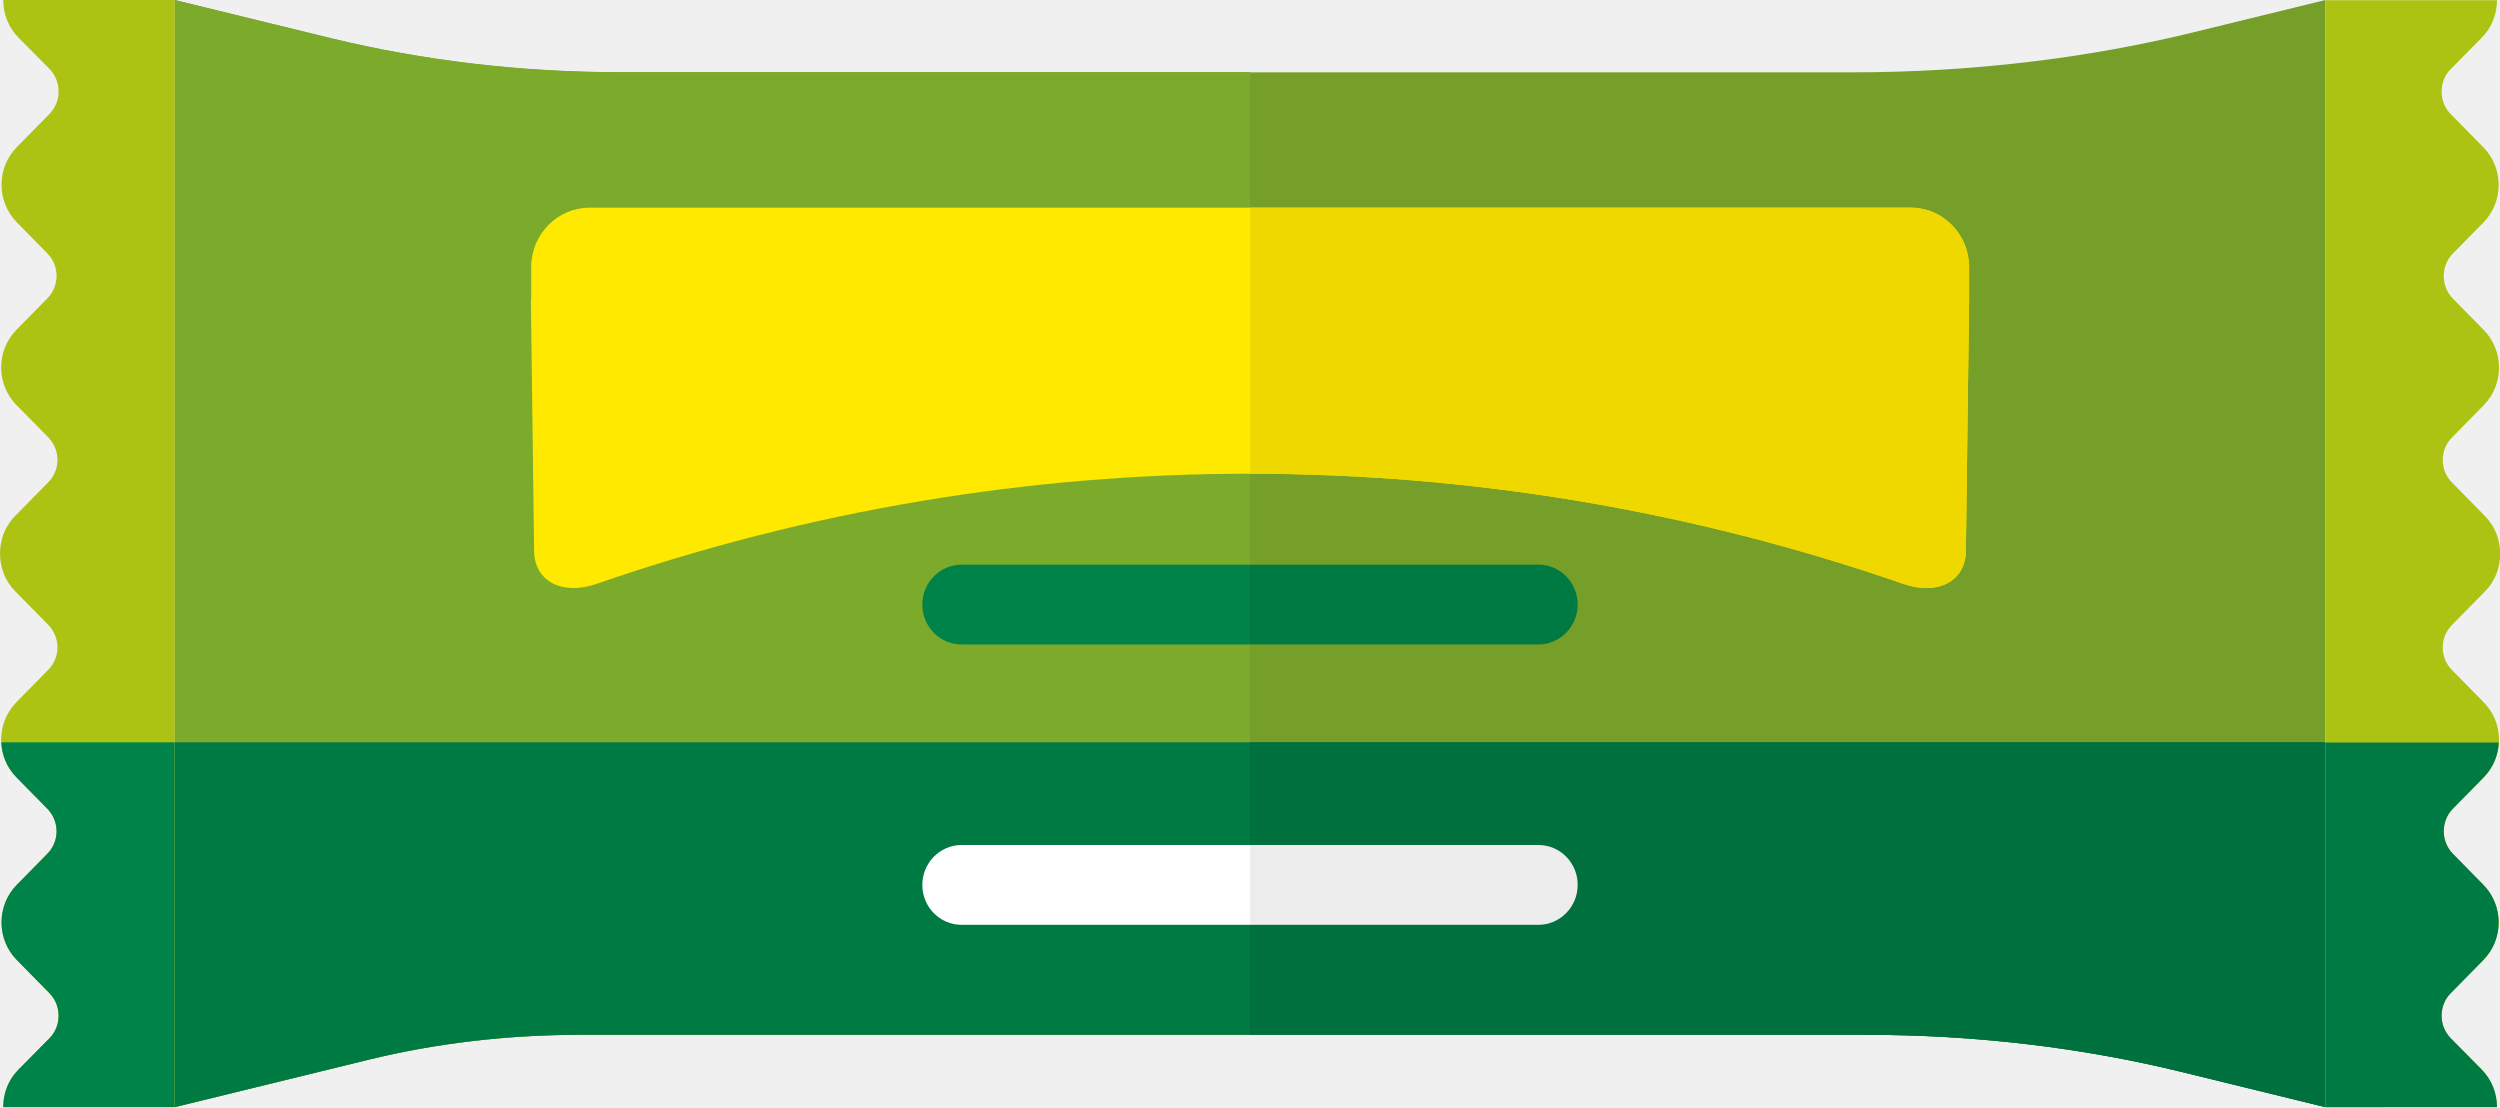
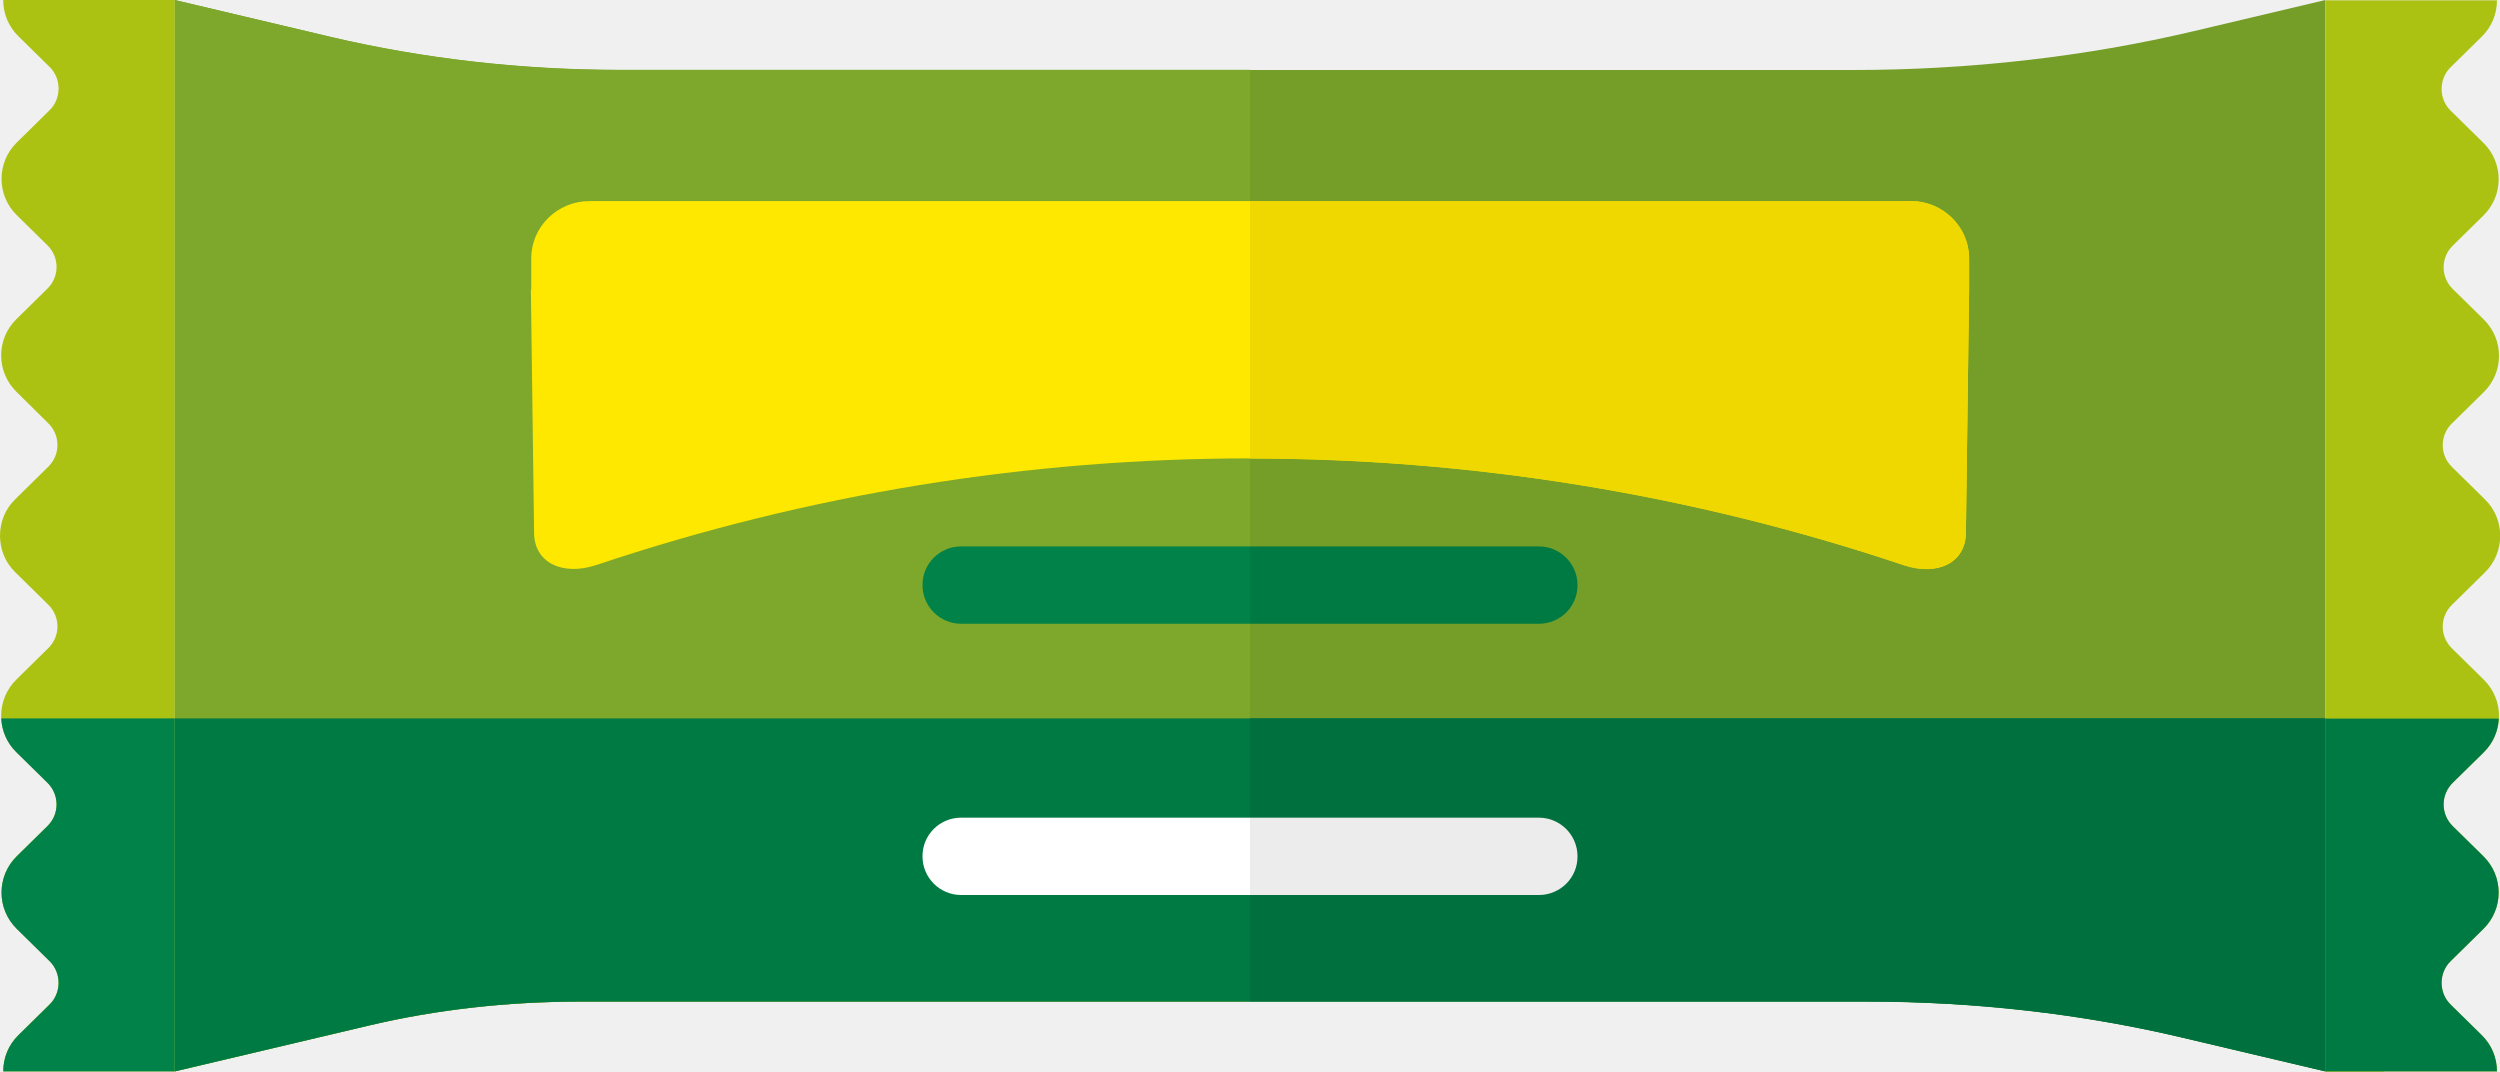
- <svg xmlns="http://www.w3.org/2000/svg" version="1.1" viewBox="0 0 140 62">
-   <path fill="#759F28" d="M122.13,60.02l8.09,1.98V0l-7.35,1.8c-6.08,1.49-12.57,2.25-19.12,2.25H70H34.73   c-5.54,0-11.03-0.65-16.18-1.9L9.78,0v62l10.87-2.66c3.76-0.92,7.76-1.39,11.8-1.39H70h34.54   C110.56,57.95,116.53,58.66,122.13,60.02" />
-   <path fill="#7CAA2B" d="M34.73,4.04c-5.54,0-11.03-0.65-16.18-1.9L9.78,0v62l10.87-2.66c3.76-0.92,7.76-1.39,11.8-1.39H70V4.04   H34.73z" />
-   <path fill="#007A43" d="M20.66,59.34c3.76-0.92,7.76-1.39,11.8-1.39H70h34.54c6.02,0,11.99,0.7,17.59,2.07l8.09,1.98V41.57H9.78V62   L20.66,59.34z" />
-   <path fill="#00713E" d="M70,41.57v16.38h34.54c6.02,0,11.99,0.7,17.59,2.07l8.09,1.98V41.57H70z" />
-   <path fill="#ACC313" d="M6.5,0L6.5,0H0.18c0,0.79,0.3,1.54,0.85,2.1l1.74,1.76C3.1,4.2,3.28,4.65,3.28,5.12   c0,0.48-0.18,0.92-0.51,1.26L0.94,8.24c-1.14,1.16-1.14,3.05,0,4.21l1.71,1.74c0.69,0.69,0.69,1.83,0,2.52l-1.73,1.76   c-1.14,1.16-1.14,3.05,0,4.21l1.78,1.81c0.69,0.7,0.69,1.83,0,2.52l-1.84,1.87C0.28,29.46,0,30.23,0,31c0,0.77,0.28,1.54,0.86,2.12   l1.84,1.87c0.69,0.69,0.69,1.83,0,2.52l-1.78,1.81c-1.14,1.16-1.14,3.05,0,4.21l1.73,1.76c0.69,0.7,0.69,1.83,0,2.52l-1.71,1.74   c-1.14,1.16-1.14,3.05,0,4.21l1.83,1.86c0.33,0.34,0.51,0.78,0.51,1.26c0,0.48-0.18,0.93-0.51,1.26L1.03,59.9   c-0.55,0.56-0.85,1.3-0.85,2.1H6.5h3.28V0H6.5z" />
-   <path fill="#008349" d="M2.65,45.29c0.69,0.7,0.69,1.83,0,2.52l-1.71,1.74c-1.14,1.16-1.14,3.05,0,4.21l1.83,1.86   c0.33,0.34,0.51,0.78,0.51,1.26c0,0.48-0.18,0.93-0.51,1.26L1.03,59.9c-0.55,0.56-0.85,1.3-0.85,2.1H6.5h3.28V41.57H0.07   c0.03,0.71,0.31,1.41,0.84,1.95L2.65,45.29z" />
-   <path fill="#ACC313" d="M133.5,62L133.5,62h6.33c0-0.79-0.3-1.54-0.85-2.1l-1.74-1.76c-0.33-0.34-0.51-0.78-0.51-1.26   c0-0.48,0.18-0.93,0.51-1.26l1.83-1.86c1.14-1.16,1.14-3.05,0-4.21l-1.71-1.74c-0.68-0.7-0.68-1.83,0-2.52l1.73-1.76   c1.14-1.16,1.14-3.05,0-4.2l-1.78-1.81c-0.69-0.69-0.69-1.83,0-2.52l1.84-1.87c0.58-0.58,0.86-1.35,0.86-2.12   c0-0.77-0.28-1.54-0.86-2.12l-1.84-1.87c-0.69-0.69-0.69-1.83,0-2.52l1.78-1.81c1.14-1.16,1.14-3.05,0-4.21l-1.73-1.76   c-0.68-0.69-0.68-1.83,0-2.52l1.71-1.74c1.14-1.16,1.14-3.05,0-4.21l-1.83-1.86c-0.33-0.34-0.51-0.78-0.51-1.26   c0-0.48,0.18-0.93,0.51-1.26l1.74-1.76c0.55-0.56,0.85-1.3,0.85-2.1h-6.33h-3.28v62H133.5z" />
-   <path fill="#007A43" d="M130.22,62h3.28h6.33c0-0.79-0.3-1.54-0.85-2.1l-1.74-1.76c-0.33-0.34-0.51-0.78-0.51-1.26   c0-0.48,0.18-0.93,0.51-1.26l1.83-1.86c1.14-1.16,1.14-3.05,0-4.21l-1.71-1.74c-0.68-0.69-0.68-1.83,0-2.52l1.73-1.76   c0.53-0.54,0.81-1.24,0.84-1.95h-9.71V62z" />
-   <path fill="#EDEDED" d="M86.15,51.79H70v-4.47h16.15c1.22,0,2.2,1,2.2,2.23C88.35,50.79,87.36,51.79,86.15,51.79" />
-   <path fill="#FFFFFF" d="M53.85,47.32H70v4.47H53.85c-1.22,0-2.2-1-2.2-2.23C51.65,48.32,52.64,47.32,53.85,47.32" />
-   <path fill="#007A43" d="M86.15,36.09H70v-4.47h16.15c1.22,0,2.2,1,2.2,2.23C88.35,35.09,87.36,36.09,86.15,36.09" />
-   <path fill="#008349" d="M53.85,31.62H70v4.47H53.85c-1.22,0-2.2-1-2.2-2.23C51.65,32.62,52.64,31.62,53.85,31.62" />
-   <path fill="#FFE900" d="M107.01,11.63H33.01c-1.79,0-3.26,1.49-3.26,3.31v1.82h-0.02c0.06,4.7,0.12,9.4,0.18,14.1   c0.02,1.7,1.58,2.5,3.49,1.84c23.73-8.23,49.47-8.23,73.2,0c1.9,0.66,3.46-0.13,3.49-1.84c0.06-4.69,0.12-9.39,0.18-14.08v-1.84   C110.26,13.12,108.8,11.63,107.01,11.63" />
-   <path fill="#EFD700" d="M107.01,11.63H70v14.9c12.37,0,24.74,2.06,36.6,6.17c1.9,0.66,3.46-0.13,3.49-1.84   c0.06-4.69,0.12-9.39,0.18-14.08v-1.84C110.26,13.12,108.8,11.63,107.01,11.63" />
+ <svg xmlns="http://www.w3.org/2000/svg" version="1.1" viewBox="0 0 140 60">
+   <path fill="#759E28" d="M122.13,58.09l8.09,1.91V0l-7.35,1.74c-6.09,1.44-12.57,2.18-19.12,2.18H70H34.73   c-5.54,0-11.03-0.63-16.18-1.84L9.78,0v60l10.87-2.57c3.76-0.89,7.76-1.34,11.81-1.34H70h34.54   C110.56,56.09,116.53,56.77,122.13,58.09z" />
+   <path fill="#7DA82B" d="M34.73,3.91c-5.54,0-11.03-0.63-16.18-1.84L9.78,0v60l10.87-2.57c3.76-0.89,7.76-1.34,11.81-1.34H70V3.91   H34.73z" />
+   <path fill="#ABC213" d="M6.5,0L6.5,0L0.18,0c0,0.77,0.3,1.49,0.85,2.03l1.74,1.71C3.1,4.06,3.28,4.49,3.28,4.96   c0,0.46-0.18,0.9-0.51,1.22l-1.83,1.8c-1.14,1.12-1.14,2.95,0,4.07l1.71,1.68c0.69,0.67,0.69,1.77,0,2.44l-1.73,1.7   c-1.14,1.12-1.14,2.95,0,4.07L2.7,23.7c0.69,0.67,0.69,1.77,0,2.44l-1.84,1.81C0.28,28.51,0,29.26,0,30c0,0.74,0.28,1.49,0.86,2.05   l1.84,1.81c0.69,0.67,0.69,1.77,0,2.44l-1.78,1.75c-1.14,1.12-1.14,2.95,0,4.07l1.73,1.7c0.69,0.67,0.69,1.77,0,2.44l-1.71,1.68   c-1.14,1.12-1.14,2.95,0,4.07l1.83,1.8c0.33,0.32,0.51,0.76,0.51,1.22s-0.18,0.9-0.51,1.22l-1.74,1.71   C0.48,58.51,0.18,59.23,0.18,60H6.5h3.28V0H6.5z" />
+   <path fill="#ABC213" d="M133.5,60L133.5,60l6.33,0c0-0.77-0.3-1.49-0.85-2.03l-1.74-1.71c-0.33-0.32-0.51-0.76-0.51-1.22   c0-0.46,0.18-0.9,0.51-1.22l1.83-1.8c1.14-1.12,1.14-2.95,0-4.07l-1.71-1.68c-0.69-0.67-0.69-1.77,0-2.44l1.73-1.7   c1.14-1.12,1.14-2.95,0-4.07l-1.78-1.75c-0.69-0.67-0.69-1.77,0-2.44l1.84-1.81c0.58-0.57,0.86-1.31,0.86-2.05   c0-0.74-0.28-1.49-0.86-2.05l-1.84-1.81c-0.69-0.67-0.69-1.77,0-2.44l1.78-1.75c1.14-1.12,1.14-2.95,0-4.07l-1.73-1.7   c-0.69-0.67-0.69-1.77,0-2.44l1.71-1.68c1.14-1.12,1.14-2.95,0-4.07l-1.83-1.8c-0.33-0.32-0.51-0.76-0.51-1.22   c0-0.46,0.18-0.9,0.51-1.22l1.74-1.71c0.55-0.54,0.85-1.26,0.85-2.03h-6.33h-3.28v60H133.5z" />
+   <path fill="#007A43" d="M20.66,57.43c3.76-0.89,7.76-1.34,11.81-1.34H70h34.54c6.02,0,11.99,0.68,17.59,2l8.09,1.91V40.23H9.78V60   L20.66,57.43z" />
+   <path fill="#00713E" d="M70,40.23v15.85h0h34.54c6.02,0,11.99,0.68,17.59,2l8.09,1.91V40.23H70z" />
+   <path fill="#008249" d="M2.65,43.83c0.69,0.67,0.69,1.77,0,2.44l-1.71,1.68c-1.14,1.12-1.14,2.95,0,4.07l1.83,1.8   c0.33,0.32,0.51,0.76,0.51,1.22c0,0.46-0.18,0.9-0.51,1.22l-1.74,1.71C0.48,58.51,0.18,59.23,0.18,60H6.5h3.28V40.23H0.07   c0.03,0.69,0.31,1.37,0.84,1.89L2.65,43.83z" />
+   <path fill="#007A43" d="M130.22,60h3.28v0h6.33c0-0.77-0.3-1.49-0.85-2.03l-1.74-1.71c-0.33-0.32-0.51-0.76-0.51-1.22   c0-0.46,0.18-0.9,0.51-1.22l1.83-1.8c1.14-1.12,1.14-2.95,0-4.07l-1.71-1.68c-0.69-0.67-0.69-1.77,0-2.44l1.73-1.7   c0.53-0.52,0.81-1.2,0.84-1.89h-9.71V60z" />
+   <path fill="#ECECEC" d="M86.18,50.12H70v-4.33h16.18c1.19,0,2.16,0.97,2.16,2.16v0C88.35,49.15,87.38,50.12,86.18,50.12z" />
+   <path fill="#FFFFFF" d="M53.82,45.79H70v4.33H53.82c-1.19,0-2.16-0.97-2.16-2.16v0C51.65,46.76,52.62,45.79,53.82,45.79z" />
+   <path fill="#007A43" d="M86.18,34.93H70V30.6h16.18c1.19,0,2.16,0.97,2.16,2.16v0C88.35,33.96,87.38,34.93,86.18,34.93z" />
+   <path fill="#008249" d="M53.82,30.6H70v4.33H53.82c-1.19,0-2.16-0.97-2.16-2.16v0C51.65,31.57,52.62,30.6,53.82,30.6z" />
+   <path fill="#FFE800" d="M107.01,11.26H33.01c-1.79,0-3.26,1.44-3.26,3.2v1.76h-0.02c0.06,4.55,0.12,9.1,0.18,13.64   c0.02,1.65,1.58,2.41,3.49,1.78c23.72-7.96,49.47-7.96,73.2,0c1.9,0.64,3.46-0.13,3.49-1.78c0.06-4.54,0.12-9.09,0.18-13.63h0v-1.78   C110.26,12.7,108.8,11.26,107.01,11.26z" />
+   <path fill="#EFD700" d="M107.01,11.26H70v14.42c12.37,0,24.74,1.99,36.6,5.97c1.9,0.64,3.46-0.13,3.49-1.78   c0.06-4.54,0.12-9.09,0.18-13.63h0v-1.78C110.26,12.7,108.8,11.26,107.01,11.26z" />
</svg>
